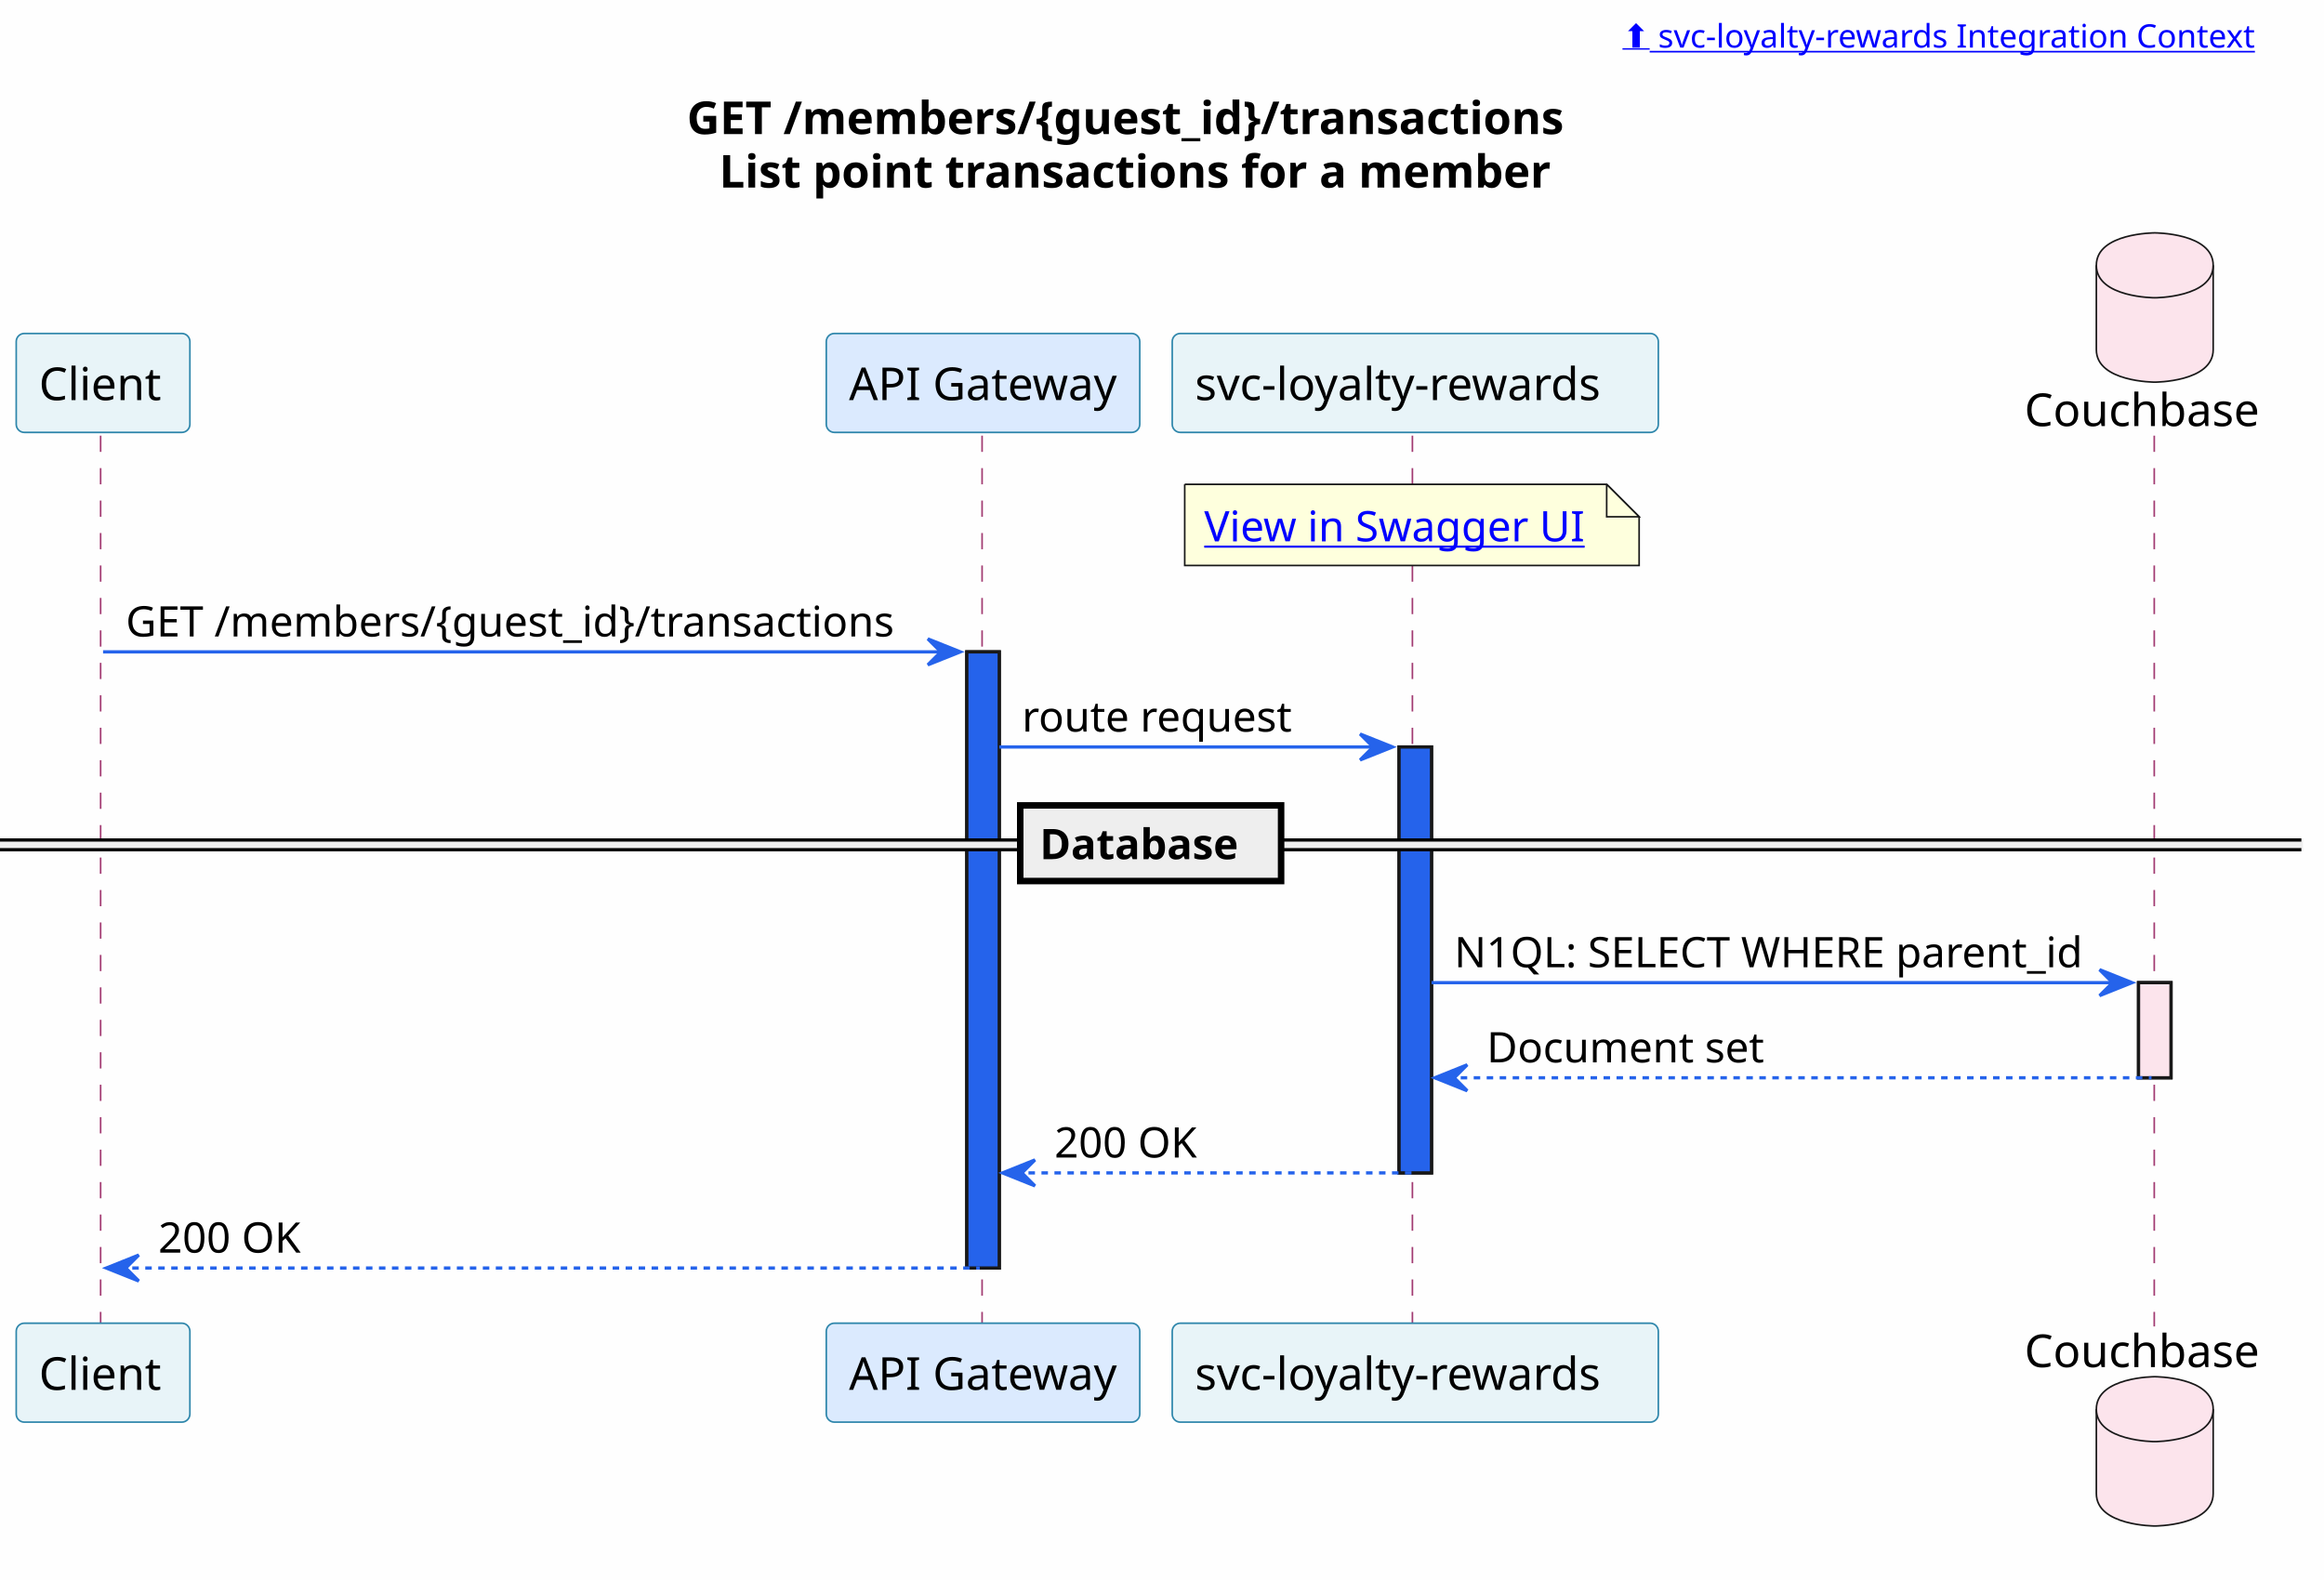
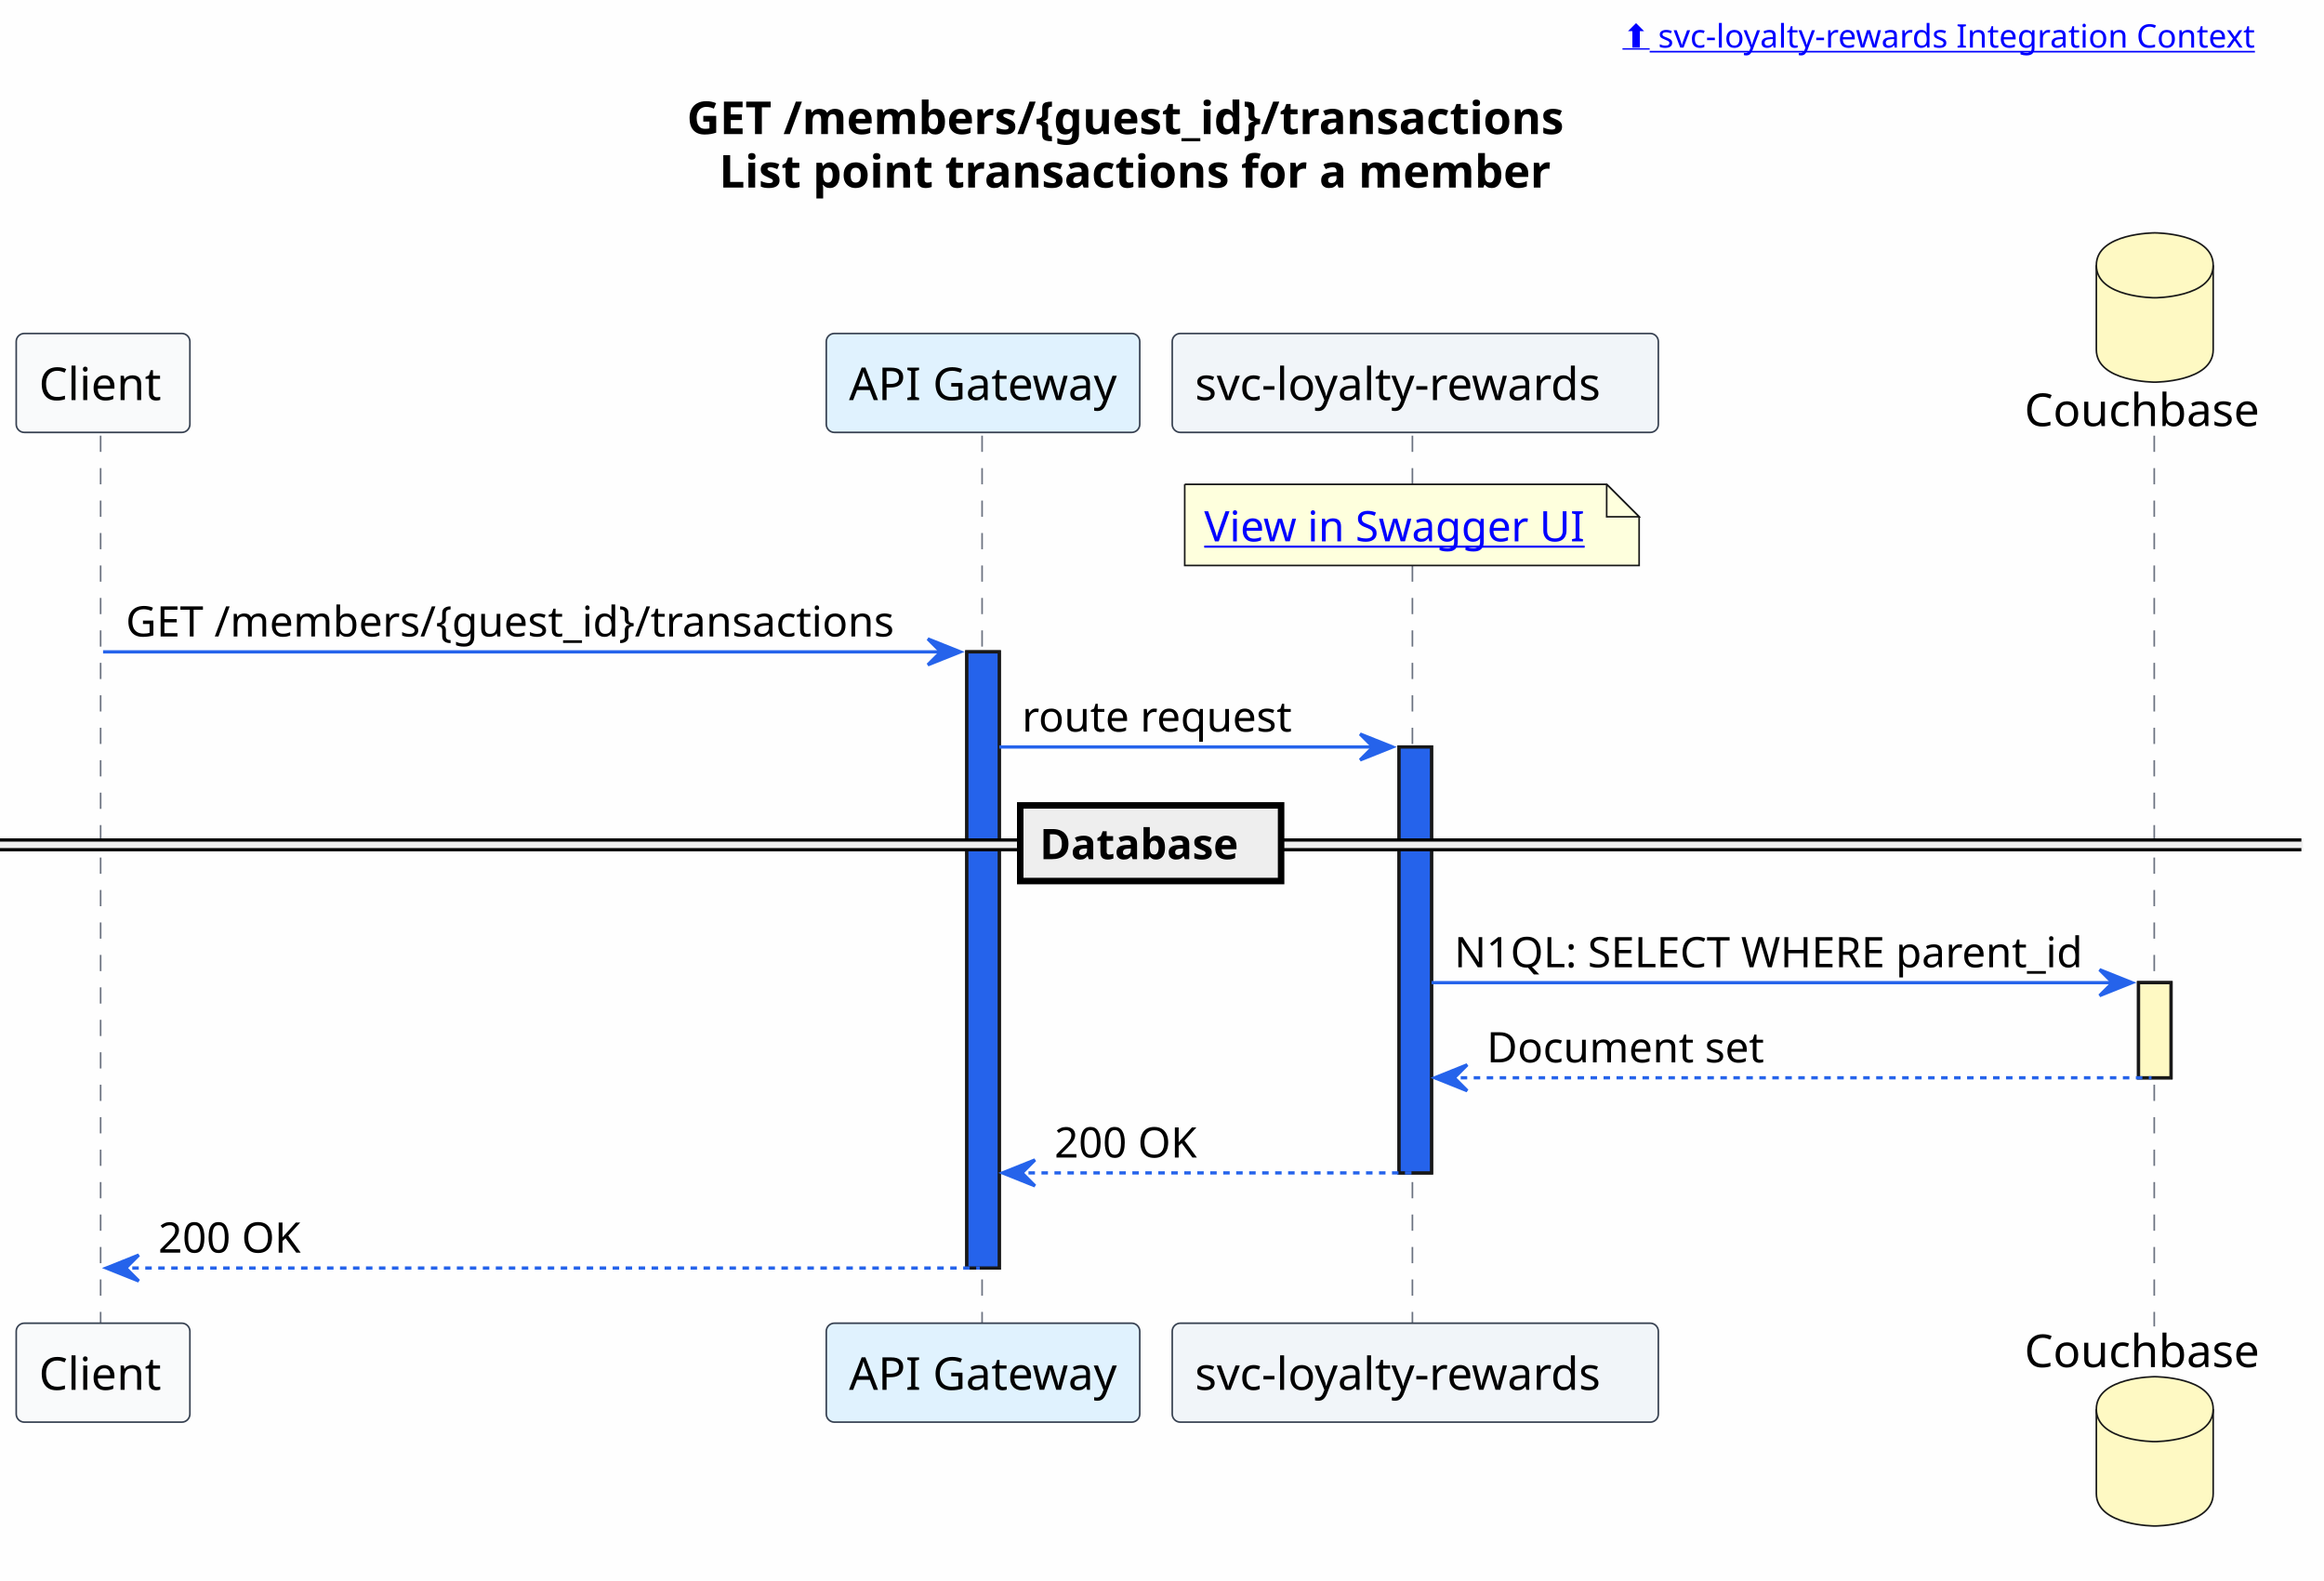
<svg xmlns="http://www.w3.org/2000/svg" xmlns:xlink="http://www.w3.org/1999/xlink" contentStyleType="text/css" data-diagram-type="SEQUENCE" height="487px" preserveAspectRatio="none" style="width:716px;height:487px;background:#FEFEFE;" version="1.1" viewBox="0 0 716 487" width="716px" zoomAndPan="magnify">
  <defs />
  <g>
    <rect fill="#FEFEFE" height="487" style="stroke:none;stroke-width:1;" width="716" x="0" y="0" />
    <text fill="#000000" font-family="'Segoe UI'" font-size="14" font-weight="bold" lengthAdjust="spacing" textLength="284.751" x="211.633" y="41.312">GET /members/{guest_id}/transactions</text>
    <text fill="#000000" font-family="'Segoe UI'" font-size="14" font-weight="bold" lengthAdjust="spacing" textLength="264.872" x="221.573" y="57.801">List point transactions for a member</text>
    <g>
      <rect fill="#2563EB" height="189.863" style="stroke:#181818;stroke-width:1;" width="10" x="297.86" y="200.863" />
    </g>
    <g>
      <rect fill="#2563EB" height="131.242" style="stroke:#181818;stroke-width:1;" width="10" x="431.034" y="230.174" />
    </g>
    <g>
-       <rect fill="#FCE4EC" height="29.311" style="stroke:#181818;stroke-width:1;" width="10" x="658.861" y="302.795" />
+       <rect fill="#FEF9C3" height="29.311" style="stroke:#181818;stroke-width:1;" width="10" x="658.861" y="302.795" />
    </g>
    <g class="participant-lifeline" data-entity-uid="part1" data-qualified-name="Client" id="part1-lifeline">
      <g>
        <rect fill="#000000" fill-opacity="0" height="274.484" width="8" x="27.752" y="134.242" />
-         <line style="stroke:#A23B72;stroke-width:0.5;stroke-dasharray:5,5;" x1="31" x2="31" y1="134.242" y2="408.727" />
+         <line style="stroke:#6B7280;stroke-width:0.5;stroke-dasharray:5,5;" x1="31" x2="31" y1="134.242" y2="408.727" />
      </g>
    </g>
    <g class="participant-lifeline" data-entity-uid="part2" data-qualified-name="GW" id="part2-lifeline">
      <g>
        <rect fill="#000000" fill-opacity="0" height="274.484" width="8" x="298.86" y="134.242" />
-         <line style="stroke:#A23B72;stroke-width:0.5;stroke-dasharray:5,5;" x1="302.571" x2="302.571" y1="134.242" y2="408.727" />
+         <line style="stroke:#6B7280;stroke-width:0.5;stroke-dasharray:5,5;" x1="302.571" x2="302.571" y1="134.242" y2="408.727" />
      </g>
    </g>
    <g class="participant-lifeline" data-entity-uid="part3" data-qualified-name="Svc" id="part3-lifeline">
      <g>
        <rect fill="#000000" fill-opacity="0" height="274.484" width="8" x="432.034" y="134.242" />
-         <line style="stroke:#A23B72;stroke-width:0.5;stroke-dasharray:5,5;" x1="435.149" x2="435.149" y1="134.242" y2="408.727" />
+         <line style="stroke:#6B7280;stroke-width:0.5;stroke-dasharray:5,5;" x1="435.149" x2="435.149" y1="134.242" y2="408.727" />
      </g>
    </g>
    <g class="participant-lifeline" data-entity-uid="part4" data-qualified-name="DB" id="part4-lifeline">
      <g>
        <rect fill="#000000" fill-opacity="0" height="274.484" width="8" x="659.861" y="134.242" />
-         <line style="stroke:#A23B72;stroke-width:0.5;stroke-dasharray:5,5;" x1="663.705" x2="663.705" y1="134.242" y2="408.727" />
+         <line style="stroke:#6B7280;stroke-width:0.5;stroke-dasharray:5,5;" x1="663.705" x2="663.705" y1="134.242" y2="408.727" />
      </g>
    </g>
    <g class="participant participant-head" data-entity-uid="part1" data-qualified-name="Client" id="part1-head">
      <a href="/applications/" target="_top" title="/applications/" xlink:actuate="onRequest" xlink:href="/applications/" xlink:show="new" xlink:title="/applications/" xlink:type="simple">
-         <rect fill="#E8F4F8" height="30.488" rx="2.5" ry="2.5" style="stroke:#2E86AB;stroke-width:0.5;" width="53.505" x="5" y="102.754" />
+         <rect fill="#F9FAFB" height="30.488" rx="2.5" ry="2.5" style="stroke:#374151;stroke-width:0.5;" width="53.505" x="5" y="102.754" />
        <text fill="#000000" font-family="'Segoe UI'" font-size="14" lengthAdjust="spacing" textLength="39.505" x="12" y="123.289">Client</text>
      </a>
    </g>
    <g class="participant participant-tail" data-entity-uid="part1" data-qualified-name="Client" id="part1-tail">
      <a href="/applications/" target="_top" title="/applications/" xlink:actuate="onRequest" xlink:href="/applications/" xlink:show="new" xlink:title="/applications/" xlink:type="simple">
-         <rect fill="#E8F4F8" height="30.488" rx="2.5" ry="2.5" style="stroke:#2E86AB;stroke-width:0.5;" width="53.505" x="5" y="407.727" />
+         <rect fill="#F9FAFB" height="30.488" rx="2.5" ry="2.5" style="stroke:#374151;stroke-width:0.5;" width="53.505" x="5" y="407.727" />
        <text fill="#000000" font-family="'Segoe UI'" font-size="14" lengthAdjust="spacing" textLength="39.505" x="12" y="428.262">Client</text>
      </a>
    </g>
    <g class="participant participant-head" data-entity-uid="part2" data-qualified-name="GW" id="part2-head">
      <a href="/actors/#api-gateway" target="_top" title="/actors/#api-gateway" xlink:actuate="onRequest" xlink:href="/actors/#api-gateway" xlink:show="new" xlink:title="/actors/#api-gateway" xlink:type="simple">
-         <rect fill="#DBEAFE" height="30.488" rx="2.5" ry="2.5" style="stroke:#2E86AB;stroke-width:0.5;" width="96.578" x="254.571" y="102.754" />
+         <rect fill="#E0F2FE" height="30.488" rx="2.5" ry="2.5" style="stroke:#374151;stroke-width:0.5;" width="96.578" x="254.571" y="102.754" />
        <text fill="#000000" font-family="'Segoe UI'" font-size="14" lengthAdjust="spacing" textLength="82.578" x="261.571" y="123.289">API Gateway</text>
      </a>
    </g>
    <g class="participant participant-tail" data-entity-uid="part2" data-qualified-name="GW" id="part2-tail">
      <a href="/actors/#api-gateway" target="_top" title="/actors/#api-gateway" xlink:actuate="onRequest" xlink:href="/actors/#api-gateway" xlink:show="new" xlink:title="/actors/#api-gateway" xlink:type="simple">
-         <rect fill="#DBEAFE" height="30.488" rx="2.5" ry="2.5" style="stroke:#2E86AB;stroke-width:0.5;" width="96.578" x="254.571" y="407.727" />
+         <rect fill="#E0F2FE" height="30.488" rx="2.5" ry="2.5" style="stroke:#374151;stroke-width:0.5;" width="96.578" x="254.571" y="407.727" />
        <text fill="#000000" font-family="'Segoe UI'" font-size="14" lengthAdjust="spacing" textLength="82.578" x="261.571" y="428.262">API Gateway</text>
      </a>
    </g>
    <g class="participant participant-head" data-entity-uid="part3" data-qualified-name="Svc" id="part3-head">
      <a href="/microservices/svc-loyalty-rewards/" target="_top" title="/microservices/svc-loyalty-rewards/" xlink:actuate="onRequest" xlink:href="/microservices/svc-loyalty-rewards/" xlink:show="new" xlink:title="/microservices/svc-loyalty-rewards/" xlink:type="simple">
-         <rect fill="#E8F4F8" height="30.488" rx="2.5" ry="2.5" style="stroke:#2E86AB;stroke-width:0.5;" width="149.769" x="361.149" y="102.754" />
+         <rect fill="#F1F5F9" height="30.488" rx="2.5" ry="2.5" style="stroke:#374151;stroke-width:0.5;" width="149.769" x="361.149" y="102.754" />
        <text fill="#000000" font-family="'Segoe UI'" font-size="14" lengthAdjust="spacing" textLength="135.769" x="368.149" y="123.289">svc-loyalty-rewards</text>
      </a>
    </g>
    <g class="participant participant-tail" data-entity-uid="part3" data-qualified-name="Svc" id="part3-tail">
      <a href="/microservices/svc-loyalty-rewards/" target="_top" title="/microservices/svc-loyalty-rewards/" xlink:actuate="onRequest" xlink:href="/microservices/svc-loyalty-rewards/" xlink:show="new" xlink:title="/microservices/svc-loyalty-rewards/" xlink:type="simple">
-         <rect fill="#E8F4F8" height="30.488" rx="2.5" ry="2.5" style="stroke:#2E86AB;stroke-width:0.5;" width="149.769" x="361.149" y="407.727" />
+         <rect fill="#F1F5F9" height="30.488" rx="2.5" ry="2.5" style="stroke:#374151;stroke-width:0.5;" width="149.769" x="361.149" y="407.727" />
        <text fill="#000000" font-family="'Segoe UI'" font-size="14" lengthAdjust="spacing" textLength="135.769" x="368.149" y="428.262">svc-loyalty-rewards</text>
      </a>
    </g>
    <g class="participant participant-head" data-entity-uid="part4" data-qualified-name="DB" id="part4-head">
      <a href="/microservices/svc-loyalty-rewards/#data-store" target="_top" title="/microservices/svc-loyalty-rewards/#data-store" xlink:actuate="onRequest" xlink:href="/microservices/svc-loyalty-rewards/#data-store" xlink:show="new" xlink:title="/microservices/svc-loyalty-rewards/#data-store" xlink:type="simple">
        <text fill="#000000" font-family="'Segoe UI'" font-size="14" lengthAdjust="spacing" textLength="74.314" x="623.705" y="131.289">Couchbase</text>
-         <path d="M645.861,81.754 C645.861,71.754 663.861,71.754 663.861,71.754 C663.861,71.754 681.861,71.754 681.861,81.754 L681.861,107.754 C681.861,117.754 663.861,117.754 663.861,117.754 C663.861,117.754 645.861,117.754 645.861,107.754 L645.861,81.754" fill="#FCE4EC" style="stroke:#181818;stroke-width:0.5;" />
+         <path d="M645.861,81.754 C645.861,71.754 663.861,71.754 663.861,71.754 C663.861,71.754 681.861,71.754 681.861,81.754 L681.861,107.754 C681.861,117.754 663.861,117.754 663.861,117.754 C663.861,117.754 645.861,117.754 645.861,107.754 L645.861,81.754" fill="#FEF9C3" style="stroke:#181818;stroke-width:0.5;" />
        <path d="M645.861,81.754 C645.861,91.754 663.861,91.754 663.861,91.754 C663.861,91.754 681.861,91.754 681.861,81.754" fill="none" style="stroke:#181818;stroke-width:0.5;" />
      </a>
    </g>
    <g class="participant participant-tail" data-entity-uid="part4" data-qualified-name="DB" id="part4-tail">
      <a href="/microservices/svc-loyalty-rewards/#data-store" target="_top" title="/microservices/svc-loyalty-rewards/#data-store" xlink:actuate="onRequest" xlink:href="/microservices/svc-loyalty-rewards/#data-store" xlink:show="new" xlink:title="/microservices/svc-loyalty-rewards/#data-store" xlink:type="simple">
        <text fill="#000000" font-family="'Segoe UI'" font-size="14" lengthAdjust="spacing" textLength="74.314" x="623.705" y="421.262">Couchbase</text>
-         <path d="M645.861,434.215 C645.861,424.215 663.861,424.215 663.861,424.215 C663.861,424.215 681.861,424.215 681.861,434.215 L681.861,460.215 C681.861,470.215 663.861,470.215 663.861,470.215 C663.861,470.215 645.861,470.215 645.861,460.215 L645.861,434.215" fill="#FCE4EC" style="stroke:#181818;stroke-width:0.5;" />
+         <path d="M645.861,434.215 C645.861,424.215 663.861,424.215 663.861,424.215 C663.861,424.215 681.861,424.215 681.861,434.215 L681.861,460.215 C681.861,470.215 663.861,470.215 663.861,470.215 C663.861,470.215 645.861,470.215 645.861,460.215 L645.861,434.215" fill="#FEF9C3" style="stroke:#181818;stroke-width:0.5;" />
        <path d="M645.861,434.215 C645.861,444.215 663.861,444.215 663.861,444.215 C663.861,444.215 681.861,444.215 681.861,434.215" fill="none" style="stroke:#181818;stroke-width:0.5;" />
      </a>
    </g>
    <g>
      <rect fill="#2563EB" height="189.863" style="stroke:#181818;stroke-width:1;" width="10" x="297.86" y="200.863" />
    </g>
    <g>
      <rect fill="#2563EB" height="131.242" style="stroke:#181818;stroke-width:1;" width="10" x="431.034" y="230.174" />
    </g>
    <g>
-       <rect fill="#FCE4EC" height="29.311" style="stroke:#181818;stroke-width:1;" width="10" x="658.861" y="302.795" />
+       <rect fill="#FEF9C3" height="29.311" style="stroke:#181818;stroke-width:1;" width="10" x="658.861" y="302.795" />
    </g>
    <path d="M365,149.242 L365,174.242 L505,174.242 L505,159.242 L495,149.242 L365,149.242" fill="#FEFFDD" style="stroke:#181818;stroke-width:0.5;" />
    <path d="M495,149.242 L495,159.242 L505,159.242 L495,149.242" fill="#FEFFDD" style="stroke:#181818;stroke-width:0.5;" />
    <a href="/services/api/svc-loyalty-rewards.html#/Transactions/getMemberTransactions" target="_top" title="/services/api/svc-loyalty-rewards.html#/Transactions/getMemberTransactions" xlink:actuate="onRequest" xlink:href="/services/api/svc-loyalty-rewards.html#/Transactions/getMemberTransactions" xlink:show="new" xlink:title="/services/api/svc-loyalty-rewards.html#/Transactions/getMemberTransactions" xlink:type="simple">
      <text fill="#0000FF" font-family="'Segoe UI'" font-size="13" lengthAdjust="spacing" text-decoration="underline" textLength="119.406" x="371" y="166.81">View in Swagger UI</text>
    </a>
    <g class="message" data-entity-1="part1" data-entity-2="part2" id="msg1">
      <polygon fill="#2563EB" points="285.86,196.863,295.86,200.863,285.86,204.863,289.86,200.863" style="stroke:#2563EB;stroke-width:1;" />
      <line style="stroke:#2563EB;stroke-width:1;" x1="31.752" x2="291.86" y1="200.863" y2="200.863" />
      <text fill="#000000" font-family="'Segoe UI'" font-size="13" lengthAdjust="spacing" textLength="247.108" x="38.752" y="196.121">GET /members/{guest_id}/transactions</text>
    </g>
    <g class="message" data-entity-1="part2" data-entity-2="part3" id="msg2">
      <polygon fill="#2563EB" points="419.034,226.174,429.034,230.174,419.034,234.174,423.034,230.174" style="stroke:#2563EB;stroke-width:1;" />
      <line style="stroke:#2563EB;stroke-width:1;" x1="307.86" x2="425.034" y1="230.174" y2="230.174" />
      <text fill="#000000" font-family="'Segoe UI'" font-size="13" lengthAdjust="spacing" textLength="85.135" x="314.86" y="225.432">route request</text>
    </g>
    <rect fill="#EEEEEE" height="3" style="stroke:#EEEEEE;stroke-width:1;" width="709.018" x="0" y="258.829" />
    <line style="stroke:#000000;stroke-width:1;" x1="0" x2="709.018" y1="258.829" y2="258.829" />
    <line style="stroke:#000000;stroke-width:1;" x1="0" x2="709.018" y1="261.829" y2="261.829" />
    <rect fill="#EEEEEE" height="23.311" style="stroke:#000000;stroke-width:2;" width="80.371" x="314.324" y="248.174" />
    <text fill="#000000" font-family="'Segoe UI'" font-size="13" font-weight="bold" lengthAdjust="spacing" textLength="62.086" x="320.324" y="264.742">Database</text>
    <g class="message" data-entity-1="part3" data-entity-2="part4" id="msg3">
      <polygon fill="#2563EB" points="646.861,298.795,656.861,302.795,646.861,306.795,650.861,302.795" style="stroke:#2563EB;stroke-width:1;" />
      <line style="stroke:#2563EB;stroke-width:1;" x1="441.034" x2="652.861" y1="302.795" y2="302.795" />
      <text fill="#000000" font-family="'Segoe UI'" font-size="13" lengthAdjust="spacing" textLength="198.828" x="448.034" y="298.053">N1QL: SELECT WHERE parent_id</text>
    </g>
    <g class="message" data-entity-1="part4" data-entity-2="part3" id="msg4">
      <polygon fill="#2563EB" points="452.034,328.106,442.034,332.106,452.034,336.106,448.034,332.106" style="stroke:#2563EB;stroke-width:1;" />
      <line style="stroke:#2563EB;stroke-width:1;stroke-dasharray:2,2;" x1="446.034" x2="662.861" y1="332.106" y2="332.106" />
      <text fill="#000000" font-family="'Segoe UI'" font-size="13" lengthAdjust="spacing" textLength="87.604" x="458.034" y="327.363">Document set</text>
    </g>
    <g class="message" data-entity-1="part3" data-entity-2="part2" id="msg5">
      <polygon fill="#2563EB" points="318.86,357.416,308.86,361.416,318.86,365.416,314.86,361.416" style="stroke:#2563EB;stroke-width:1;" />
      <line style="stroke:#2563EB;stroke-width:1;stroke-dasharray:2,2;" x1="312.86" x2="435.034" y1="361.416" y2="361.416" />
      <text fill="#000000" font-family="'Segoe UI'" font-size="13" lengthAdjust="spacing" textLength="47.36" x="324.86" y="356.674">200 OK</text>
    </g>
    <g class="message" data-entity-1="part2" data-entity-2="part1" id="msg6">
      <polygon fill="#2563EB" points="42.752,386.727,32.752,390.727,42.752,394.727,38.752,390.727" style="stroke:#2563EB;stroke-width:1;" />
      <line style="stroke:#2563EB;stroke-width:1;stroke-dasharray:2,2;" x1="36.752" x2="301.86" y1="390.727" y2="390.727" />
      <text fill="#000000" font-family="'Segoe UI'" font-size="13" lengthAdjust="spacing" textLength="47.36" x="48.752" y="385.984">200 OK</text>
    </g>
    <a href="/microservices/svc-loyalty-rewards/#integration-context" target="_top" title="/microservices/svc-loyalty-rewards/#integration-context" xlink:actuate="onRequest" xlink:href="/microservices/svc-loyalty-rewards/#integration-context" xlink:show="new" xlink:title="/microservices/svc-loyalty-rewards/#integration-context" xlink:type="simple">
      <text fill="#0000FF" font-family="'Segoe UI'" font-size="10" lengthAdjust="spacing" text-decoration="underline" textLength="208.149" x="499.869" y="14.668">⬆ svc-loyalty-rewards Integration Context</text>
    </a>
  </g>
</svg>
